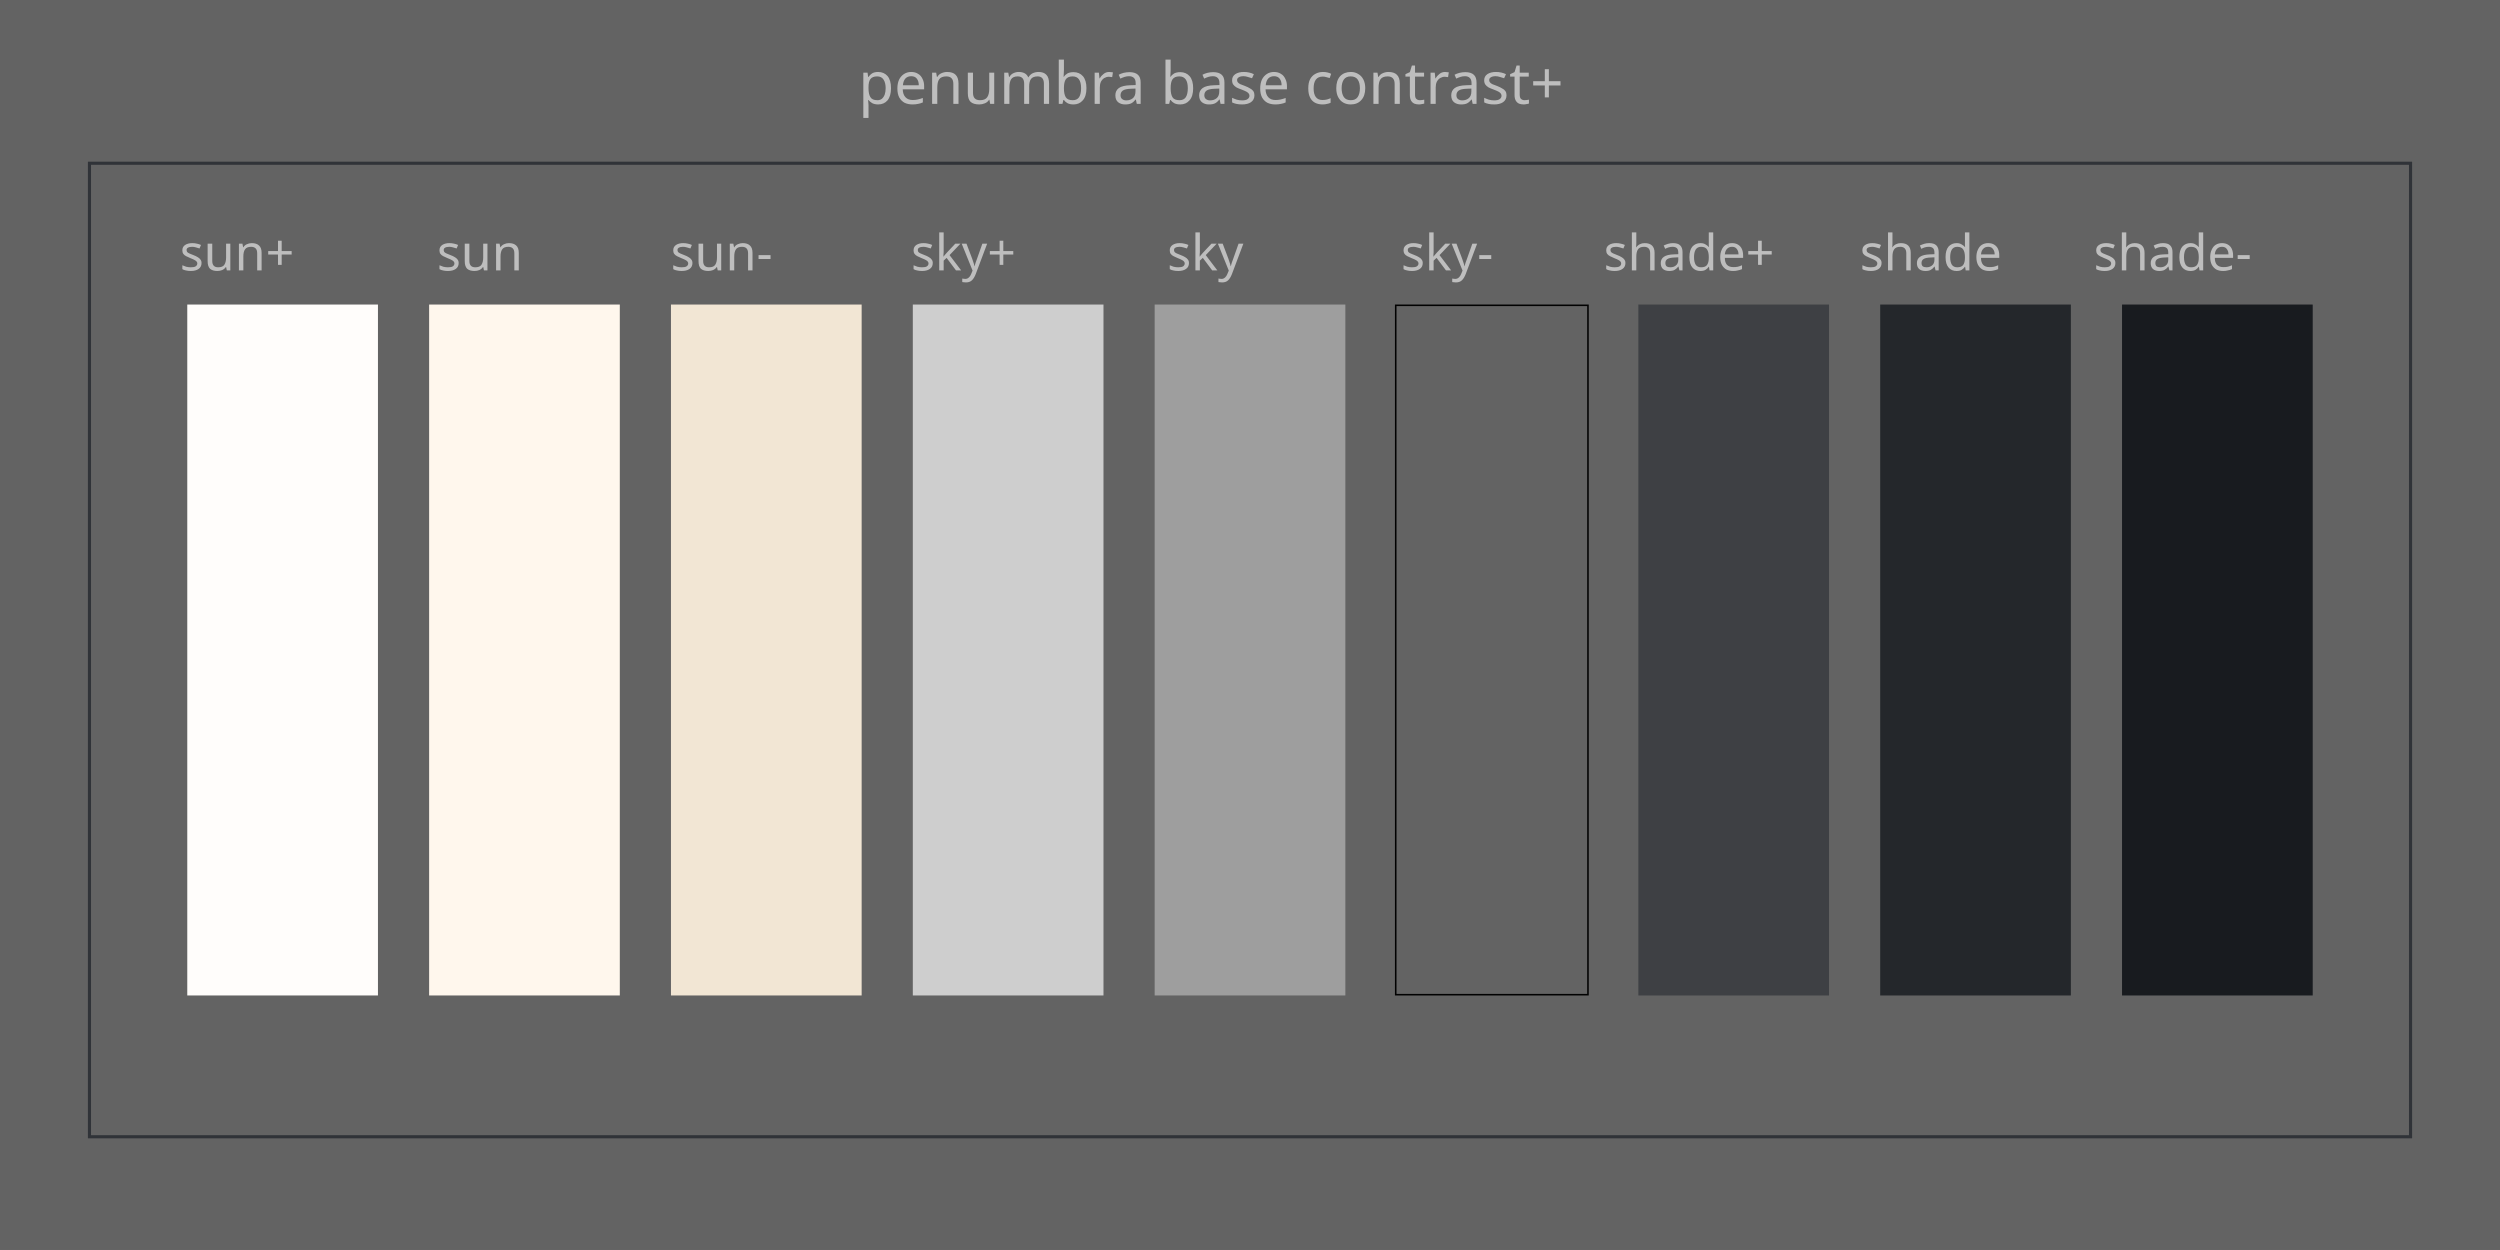
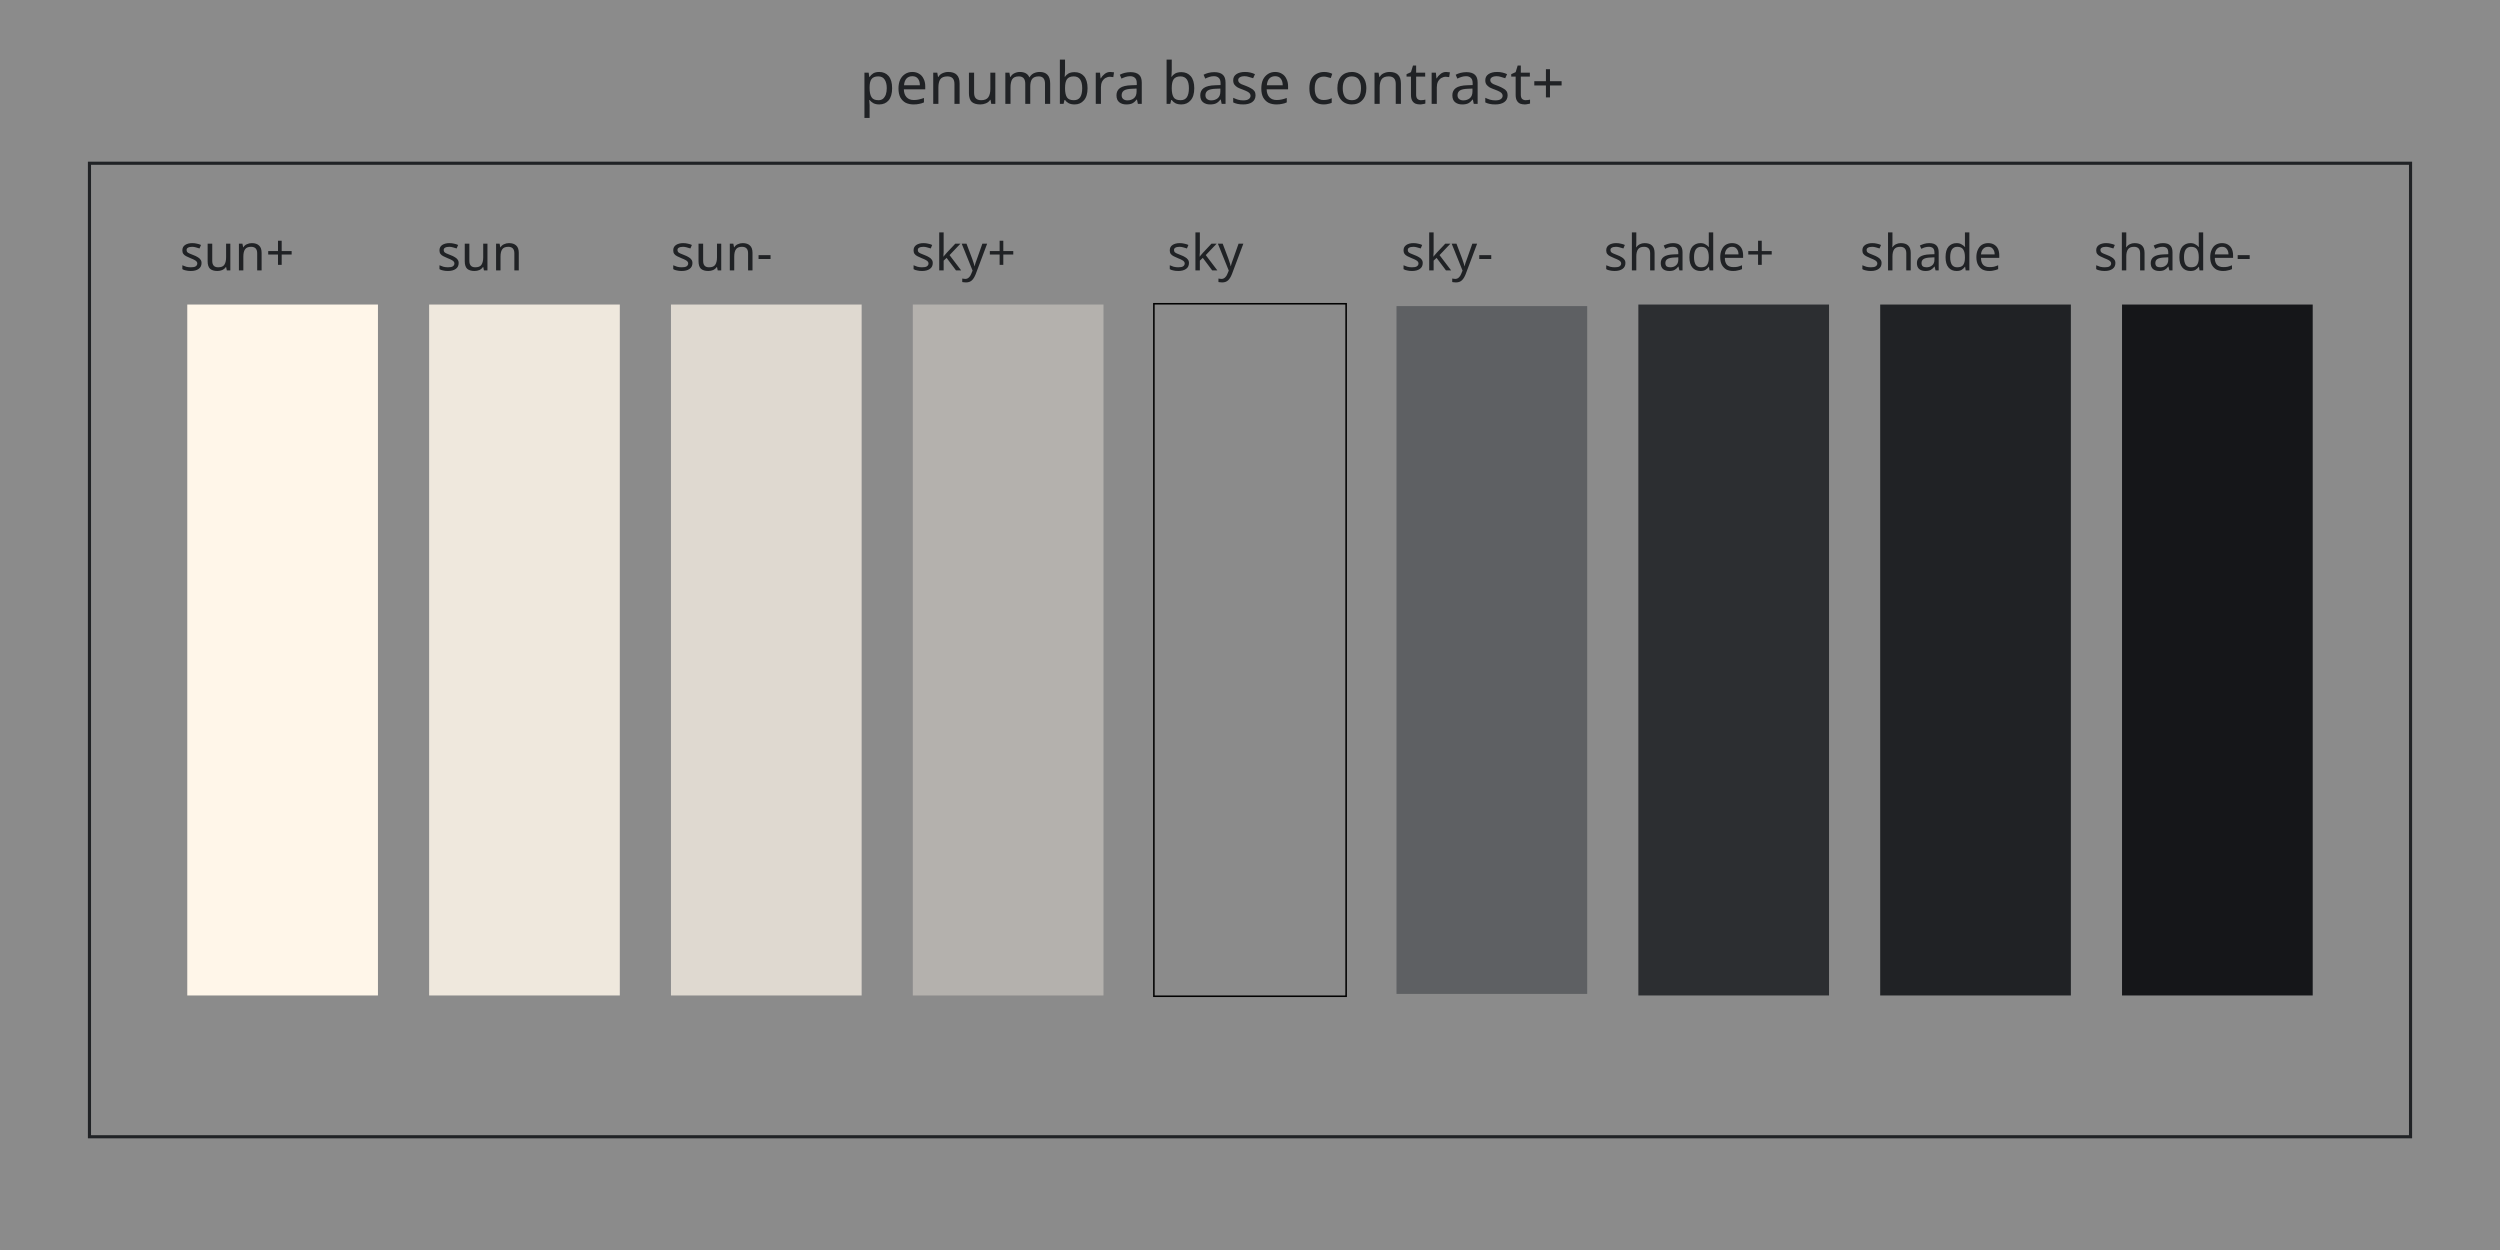
<svg xmlns="http://www.w3.org/2000/svg" width="800" height="400" viewBox="0 0 211.667 105.833" version="1.1" id="svg193064">
  <defs id="defs193061" />
  <g id="layer1" transform="translate(6.130345,-38.20838)">
-     <rect style="fill:#636363;fill-opacity:1;stroke:none;stroke-width:0.265;paint-order:stroke fill markers" id="rect209496" width="211.667" height="105.833" x="-6.13" y="38.208" />
-     <g id="g240477" transform="translate(213.0275,208.4914)">
-       <rect style="fill:#fffdfb;fill-opacity:1;stroke-width:0.265;stroke-dasharray:0.265, 0.265;paint-order:stroke fill markers" id="rect240421" width="16.144" height="58.499" x="-203.302" y="-144.499" />
-       <rect style="fill:none;fill-opacity:1;stroke:#303338;stroke-width:0.265;stroke-miterlimit:4;stroke-dasharray:none;stroke-dashoffset:0;stroke-opacity:1;paint-order:stroke fill markers" id="rect240423" width="196.518" height="82.424" x="-211.583" y="-156.462" />
-       <rect style="fill:#fff7ed;fill-opacity:1;stroke-width:0.265;stroke-dasharray:0.265, 0.265;paint-order:stroke fill markers" id="rect240425" width="16.144" height="58.499" x="-182.825" y="-144.499" />
-       <rect style="fill:#f2e6d4;fill-opacity:1;stroke-width:0.265;stroke-dasharray:0.265, 0.265;paint-order:stroke fill markers" id="rect240427" width="16.144" height="58.499" x="-162.349" y="-144.499" />
-       <rect style="fill:#cecece;fill-opacity:1;stroke-width:0.265;stroke-dasharray:0.265, 0.265;paint-order:stroke fill markers" id="rect240429" width="16.144" height="58.499" x="-141.873" y="-144.499" />
-       <rect style="fill:#9e9e9e;fill-opacity:1;stroke-width:0.265;stroke-dasharray:0.265, 0.265;paint-order:stroke fill markers" id="rect240431" width="16.144" height="58.499" x="-121.396" y="-144.499" />
-       <rect style="fill:#636363;fill-opacity:1;stroke:#010101;stroke-width:0.265;stroke-miterlimit:4;stroke-dasharray:none;stroke-dashoffset:0;stroke-opacity:1;paint-order:stroke fill markers" id="rect240433" width="16.144" height="58.235" x="-100.92" y="-144.367" />
-       <rect style="fill:#3e4044;fill-opacity:1;stroke-width:0.265;stroke-dasharray:0.265, 0.265;paint-order:stroke fill markers" id="rect240435" width="16.144" height="58.499" x="-80.444" y="-144.499" />
-       <rect style="fill:#24272b;fill-opacity:1;stroke-width:0.265;stroke-dasharray:0.265, 0.265;paint-order:stroke fill markers" id="rect240437" width="16.144" height="58.499" x="-59.968" y="-144.499" />
-       <rect style="fill:#181b1f;fill-opacity:1;stroke-width:0.265;stroke-dasharray:0.265, 0.265;paint-order:stroke fill markers" id="rect240439" width="16.144" height="58.499" x="-39.492" y="-144.499" />
-       <text xml:space="preserve" style="font-style:normal;font-variant:normal;font-weight:normal;font-stretch:normal;font-size:4.239px;line-height:1.25;font-family:'fira sans';-inkscape-font-specification:'fira sans';text-align:center;letter-spacing:0px;word-spacing:0px;text-anchor:middle;fill:#bebebe;fill-opacity:1;stroke-width:0.265" x="-195.23" y="-147.384" id="text240443">
-         <tspan id="tspan240441" style="font-size:4.239px;fill:#bebebe;fill-opacity:1;stroke-width:0.265" x="-195.23" y="-147.384">sun+</tspan>
+     <rect style="fill:#8b8b8b;fill-opacity:1;stroke:none;stroke-width:0.265;paint-order:stroke fill markers" id="rect209496" width="211.667" height="105.833" x="-6.13" y="38.208" />
+     <g id="g240419" transform="translate(213.0275,208.4914)">
+       <rect style="fill:#fff6e9;fill-opacity:1;stroke-width:0.265;stroke-dasharray:0.265, 0.265;paint-order:stroke fill markers" id="rect40227-9" width="16.144" height="58.499" x="-203.302" y="-144.499" />
+       <rect style="fill:none;fill-opacity:1;stroke:#202225;stroke-width:0.265;stroke-miterlimit:4;stroke-dasharray:none;stroke-dashoffset:0;stroke-opacity:1;paint-order:stroke fill markers" id="rect240049" width="196.518" height="82.424" x="-211.583" y="-156.462" />
+       <rect style="fill:#efe8dd;fill-opacity:1;stroke-width:0.265;stroke-dasharray:0.265, 0.265;paint-order:stroke fill markers" id="rect40229-3" width="16.144" height="58.499" x="-182.825" y="-144.499" />
+       <rect style="fill:#dfd9d0;fill-opacity:1;stroke-width:0.265;stroke-dasharray:0.265, 0.265;paint-order:stroke fill markers" id="rect40231-6" width="16.144" height="58.499" x="-162.349" y="-144.499" />
+       <rect style="fill:#b4b1ad;fill-opacity:1;stroke-width:0.265;stroke-dasharray:0.265, 0.265;paint-order:stroke fill markers" id="rect40233-0" width="16.144" height="58.499" x="-141.873" y="-144.499" />
+       <rect style="fill:#8b8b8b;fill-opacity:1;stroke:#010101;stroke-width:0.265;stroke-miterlimit:4;stroke-dasharray:none;stroke-dashoffset:0;stroke-opacity:1;paint-order:stroke fill markers" id="rect40235-6" width="16.144" height="58.499" x="-121.396" y="-144.499" />
+       <rect style="fill:#5e6063;fill-opacity:1;stroke-width:0.265;stroke-dasharray:0.265, 0.265;paint-order:stroke fill markers" id="rect40237-2" width="16.144" height="58.235" x="-100.92" y="-144.367" />
+       <rect style="fill:#2c2e31;fill-opacity:1;stroke-width:0.265;stroke-dasharray:0.265, 0.265;paint-order:stroke fill markers" id="rect40239-6" width="16.144" height="58.499" x="-80.444" y="-144.499" />
+       <rect style="fill:#202225;fill-opacity:1;stroke-width:0.265;stroke-dasharray:0.265, 0.265;paint-order:stroke fill markers" id="rect40241-1" width="16.144" height="58.499" x="-59.968" y="-144.499" />
+       <rect style="fill:#151619;fill-opacity:1;stroke-width:0.265;stroke-dasharray:0.265, 0.265;paint-order:stroke fill markers" id="rect133712" width="16.144" height="58.499" x="-39.492" y="-144.499" />
+       <text xml:space="preserve" style="font-style:normal;font-variant:normal;font-weight:normal;font-stretch:normal;font-size:4.239px;line-height:1.25;font-family:'Fira Sans', sans-serif;-inkscape-font-specification:'Fira Sans';text-align:center;letter-spacing:0px;word-spacing:0px;text-anchor:middle;fill:#202225;fill-opacity:1;stroke-width:0.265" x="-195.23" y="-147.384" id="text40285-8">
+         <tspan id="tspan40283-7" style="font-size:4.239px;fill:#202225;fill-opacity:1;stroke-width:0.265" x="-195.23" y="-147.384">sun+</tspan>
      </text>
-       <text xml:space="preserve" style="font-style:normal;font-variant:normal;font-weight:normal;font-stretch:normal;font-size:4.239px;line-height:1.25;font-family:'fira sans';-inkscape-font-specification:'fira sans';text-align:center;letter-spacing:0px;word-spacing:0px;text-anchor:middle;fill:#bebebe;fill-opacity:1;stroke-width:0.265" x="-174.675" y="-147.384" id="text240447">
-         <tspan id="tspan240445" style="font-size:4.239px;fill:#bebebe;fill-opacity:1;stroke-width:0.265" x="-174.675" y="-147.384">sun</tspan>
+       <text xml:space="preserve" style="font-style:normal;font-variant:normal;font-weight:normal;font-stretch:normal;font-size:4.239px;line-height:1.25;font-family:'Fira Sans', sans-serif;-inkscape-font-specification:'Fira Sans';text-align:center;letter-spacing:0px;word-spacing:0px;text-anchor:middle;fill:#202225;fill-opacity:1;stroke-width:0.265" x="-174.675" y="-147.384" id="text137095">
+         <tspan id="tspan137093" style="font-size:4.239px;fill:#202225;fill-opacity:1;stroke-width:0.265" x="-174.675" y="-147.384">sun</tspan>
      </text>
-       <text xml:space="preserve" style="font-style:normal;font-variant:normal;font-weight:normal;font-stretch:normal;font-size:4.239px;line-height:1.25;font-family:'fira sans';-inkscape-font-specification:'fira sans';text-align:center;letter-spacing:0px;word-spacing:0px;text-anchor:middle;fill:#bebebe;fill-opacity:1;stroke-width:0.265" x="-154.199" y="-147.384" id="text240451">
-         <tspan id="tspan240449" style="font-size:4.239px;fill:#bebebe;fill-opacity:1;stroke-width:0.265" x="-154.199" y="-147.384">sun-</tspan>
+       <text xml:space="preserve" style="font-style:normal;font-variant:normal;font-weight:normal;font-stretch:normal;font-size:4.239px;line-height:1.25;font-family:'Fira Sans', sans-serif;-inkscape-font-specification:'Fira Sans';text-align:center;letter-spacing:0px;word-spacing:0px;text-anchor:middle;fill:#202225;fill-opacity:1;stroke-width:0.265" x="-154.199" y="-147.384" id="text137108">
+         <tspan id="tspan137106" style="font-size:4.239px;fill:#202225;fill-opacity:1;stroke-width:0.265" x="-154.199" y="-147.384">sun-</tspan>
      </text>
-       <text xml:space="preserve" style="font-style:normal;font-variant:normal;font-weight:normal;font-stretch:normal;font-size:4.239px;line-height:1.25;font-family:'fira sans';-inkscape-font-specification:'fira sans';text-align:center;letter-spacing:0px;word-spacing:0px;text-anchor:middle;fill:#bebebe;fill-opacity:1;stroke-width:0.265" x="-133.727" y="-147.384" id="text240455">
-         <tspan id="tspan240453" style="font-size:4.239px;fill:#bebebe;fill-opacity:1;stroke-width:0.265" x="-133.727" y="-147.384">sky+</tspan>
+       <text xml:space="preserve" style="font-style:normal;font-variant:normal;font-weight:normal;font-stretch:normal;font-size:4.239px;line-height:1.25;font-family:'Fira Sans', sans-serif;-inkscape-font-specification:'Fira Sans';text-align:center;letter-spacing:0px;word-spacing:0px;text-anchor:middle;fill:#202225;fill-opacity:1;stroke-width:0.265" x="-133.727" y="-147.384" id="text141946">
+         <tspan id="tspan141944" style="font-size:4.239px;fill:#202225;fill-opacity:1;stroke-width:0.265" x="-133.727" y="-147.384">sky+</tspan>
      </text>
-       <text xml:space="preserve" style="font-style:normal;font-variant:normal;font-weight:normal;font-stretch:normal;font-size:4.239px;line-height:1.25;font-family:'fira sans';-inkscape-font-specification:'fira sans';text-align:center;letter-spacing:0px;word-spacing:0px;text-anchor:middle;fill:#bebebe;fill-opacity:1;stroke-width:0.265" x="-113.25" y="-147.384" id="text240459">
-         <tspan id="tspan240457" style="font-size:4.239px;fill:#bebebe;fill-opacity:1;stroke-width:0.265" x="-113.25" y="-147.384">sky</tspan>
+       <text xml:space="preserve" style="font-style:normal;font-variant:normal;font-weight:normal;font-stretch:normal;font-size:4.239px;line-height:1.25;font-family:'Fira Sans', sans-serif;-inkscape-font-specification:'Fira Sans';text-align:center;letter-spacing:0px;word-spacing:0px;text-anchor:middle;fill:#202225;fill-opacity:1;stroke-width:0.265" x="-113.25" y="-147.384" id="text141952">
+         <tspan id="tspan141950" style="font-size:4.239px;fill:#202225;fill-opacity:1;stroke-width:0.265" x="-113.25" y="-147.384">sky</tspan>
      </text>
-       <text xml:space="preserve" style="font-style:normal;font-variant:normal;font-weight:normal;font-stretch:normal;font-size:4.239px;line-height:1.25;font-family:'fira sans';-inkscape-font-specification:'fira sans';text-align:center;letter-spacing:0px;word-spacing:0px;text-anchor:middle;fill:#bebebe;fill-opacity:1;stroke-width:0.265" x="-92.774" y="-147.384" id="text240463">
-         <tspan id="tspan240461" style="font-size:4.239px;fill:#bebebe;fill-opacity:1;stroke-width:0.265" x="-92.774" y="-147.384">sky-</tspan>
+       <text xml:space="preserve" style="font-style:normal;font-variant:normal;font-weight:normal;font-stretch:normal;font-size:4.239px;line-height:1.25;font-family:'Fira Sans', sans-serif;-inkscape-font-specification:'Fira Sans';text-align:center;letter-spacing:0px;word-spacing:0px;text-anchor:middle;fill:#202225;fill-opacity:1;stroke-width:0.265" x="-92.774" y="-147.384" id="text142036">
+         <tspan id="tspan142034" style="font-size:4.239px;fill:#202225;fill-opacity:1;stroke-width:0.265" x="-92.774" y="-147.384">sky-</tspan>
      </text>
-       <text xml:space="preserve" style="font-style:normal;font-variant:normal;font-weight:normal;font-stretch:normal;font-size:4.239px;line-height:1.25;font-family:'fira sans';-inkscape-font-specification:'fira sans';text-align:center;letter-spacing:0px;word-spacing:0px;text-anchor:middle;fill:#bebebe;fill-opacity:1;stroke-width:0.265" x="-72.298" y="-147.384" id="text240467">
-         <tspan id="tspan240465" style="font-size:4.239px;fill:#bebebe;fill-opacity:1;stroke-width:0.265" x="-72.298" y="-147.384">shade+</tspan>
+       <text xml:space="preserve" style="font-style:normal;font-variant:normal;font-weight:normal;font-stretch:normal;font-size:4.239px;line-height:1.25;font-family:'Fira Sans', sans-serif;-inkscape-font-specification:'Fira Sans';text-align:center;letter-spacing:0px;word-spacing:0px;text-anchor:middle;fill:#202225;fill-opacity:1;stroke-width:0.265" x="-72.298" y="-147.384" id="text142040">
+         <tspan id="tspan142038" style="font-size:4.239px;fill:#202225;fill-opacity:1;stroke-width:0.265" x="-72.298" y="-147.384">shade+</tspan>
      </text>
-       <text xml:space="preserve" style="font-style:normal;font-variant:normal;font-weight:normal;font-stretch:normal;font-size:4.239px;line-height:1.25;font-family:'fira sans';-inkscape-font-specification:'fira sans';text-align:center;letter-spacing:0px;word-spacing:0px;text-anchor:middle;fill:#bebebe;fill-opacity:1;stroke-width:0.265" x="-51.822" y="-147.384" id="text240471">
-         <tspan id="tspan240469" style="font-size:4.239px;fill:#bebebe;fill-opacity:1;stroke-width:0.265" x="-51.822" y="-147.384">shade</tspan>
+       <text xml:space="preserve" style="font-style:normal;font-variant:normal;font-weight:normal;font-stretch:normal;font-size:4.239px;line-height:1.25;font-family:'Fira Sans', sans-serif;-inkscape-font-specification:'Fira Sans';text-align:center;letter-spacing:0px;word-spacing:0px;text-anchor:middle;fill:#202225;fill-opacity:1;stroke-width:0.265" x="-51.822" y="-147.384" id="text142044">
+         <tspan id="tspan142042" style="font-size:4.239px;fill:#202225;fill-opacity:1;stroke-width:0.265" x="-51.822" y="-147.384">shade</tspan>
      </text>
-       <text xml:space="preserve" style="font-style:normal;font-variant:normal;font-weight:normal;font-stretch:normal;font-size:4.239px;line-height:1.25;font-family:'fira sans';-inkscape-font-specification:'fira sans';text-align:center;letter-spacing:0px;word-spacing:0px;text-anchor:middle;fill:#bebebe;fill-opacity:1;stroke-width:0.265" x="-31.345" y="-147.384" id="text240475">
-         <tspan id="tspan240473" style="font-size:4.239px;fill:#bebebe;fill-opacity:1;stroke-width:0.265" x="-31.345" y="-147.384">shade-</tspan>
+       <text xml:space="preserve" style="font-style:normal;font-variant:normal;font-weight:normal;font-stretch:normal;font-size:4.239px;line-height:1.25;font-family:'Fira Sans', sans-serif;-inkscape-font-specification:'Fira Sans';text-align:center;letter-spacing:0px;word-spacing:0px;text-anchor:middle;fill:#202225;fill-opacity:1;stroke-width:0.265" x="-31.345" y="-147.384" id="text142048">
+         <tspan id="tspan142046" style="font-size:4.239px;fill:#202225;fill-opacity:1;stroke-width:0.265" x="-31.345" y="-147.384">shade-</tspan>
      </text>
    </g>
-     <text xml:space="preserve" style="font-style:normal;font-variant:normal;font-weight:normal;font-stretch:normal;font-size:4.939px;line-height:1.25;font-family:'fira sans';-inkscape-font-specification:'fira sans';text-align:center;letter-spacing:0px;word-spacing:0px;text-anchor:middle;stroke-width:0.265" x="99.608" y="47.003" id="text194332">
-       <tspan id="tspan194330" style="font-size:4.939px;fill:#bebebe;fill-opacity:1;stroke-width:0.265" x="99.608" y="47.003">penumbra base contrast+</tspan>
+     <text xml:space="preserve" style="font-style:normal;font-variant:normal;font-weight:normal;font-stretch:normal;font-size:4.939px;line-height:1.25;font-family:'Fira Sans', sans-serif;-inkscape-font-specification:'Fira Sans';text-align:center;letter-spacing:0px;word-spacing:0px;text-anchor:middle;stroke-width:0.265" x="99.703" y="47.003" id="text194332">
+       <tspan id="tspan194330" style="font-size:4.939px;fill:#202225;fill-opacity:1;stroke-width:0.265" x="99.703" y="47.003">penumbra base contrast+</tspan>
    </text>
  </g>
</svg>
